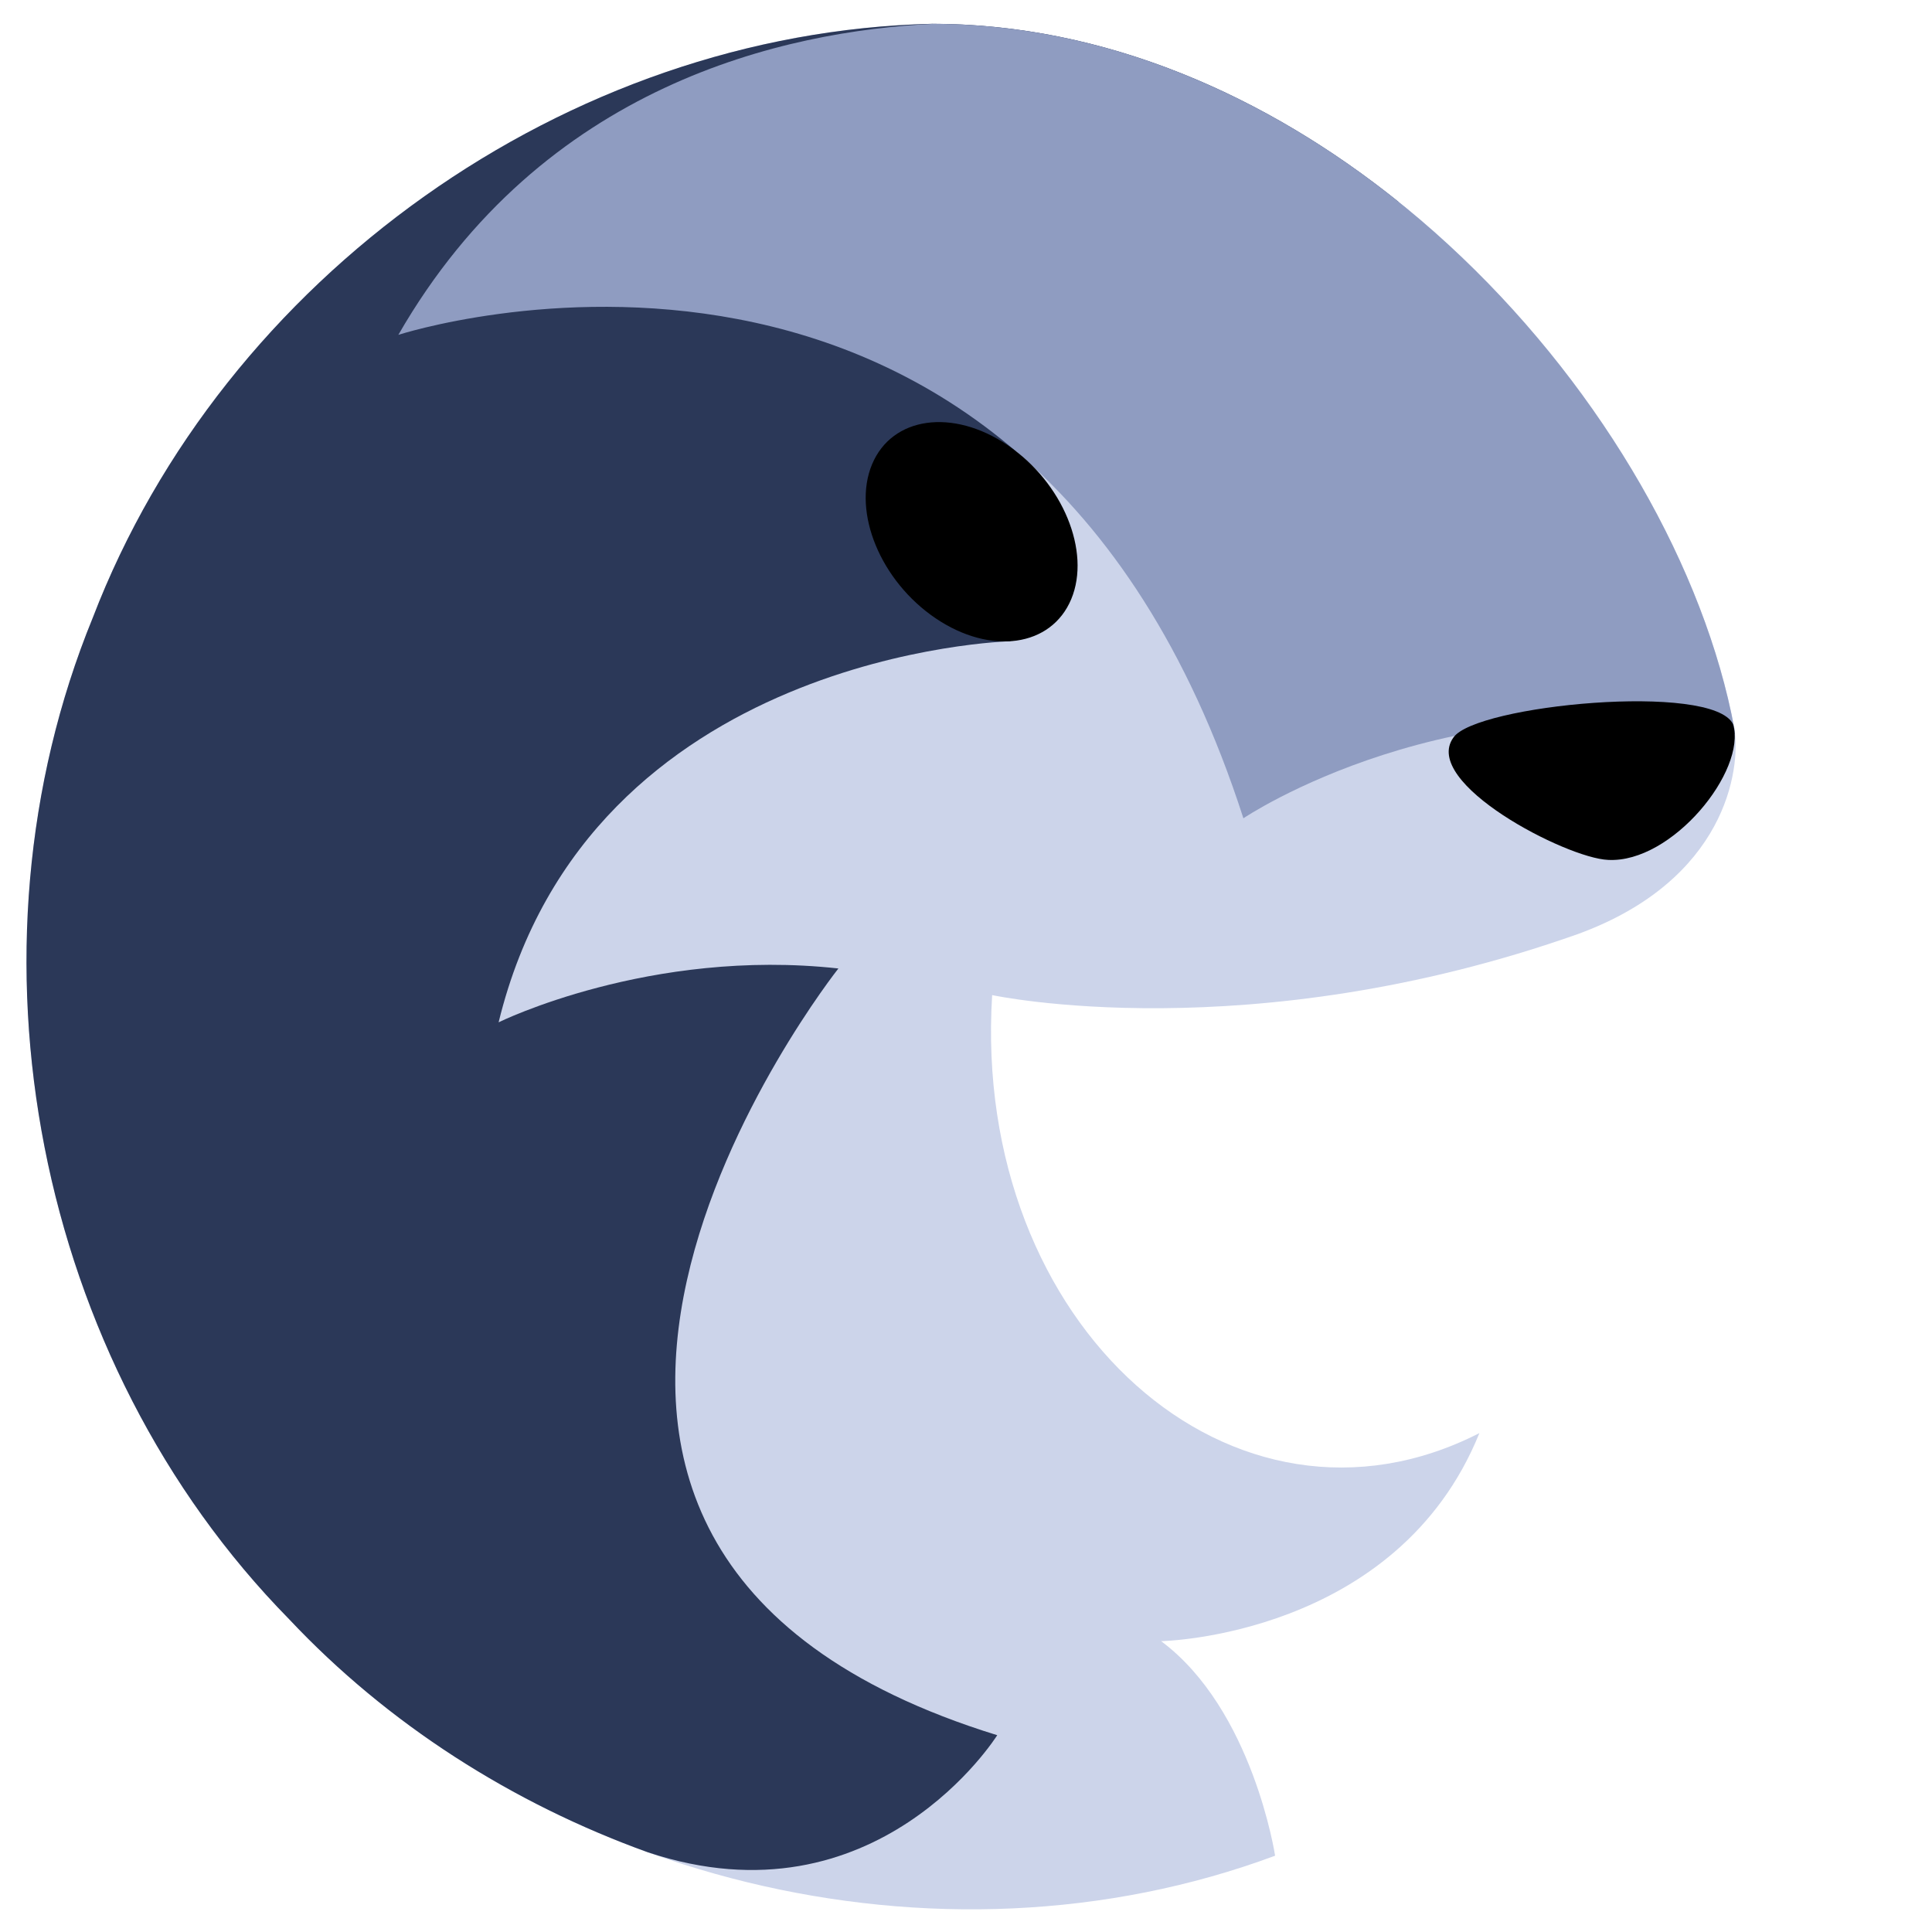
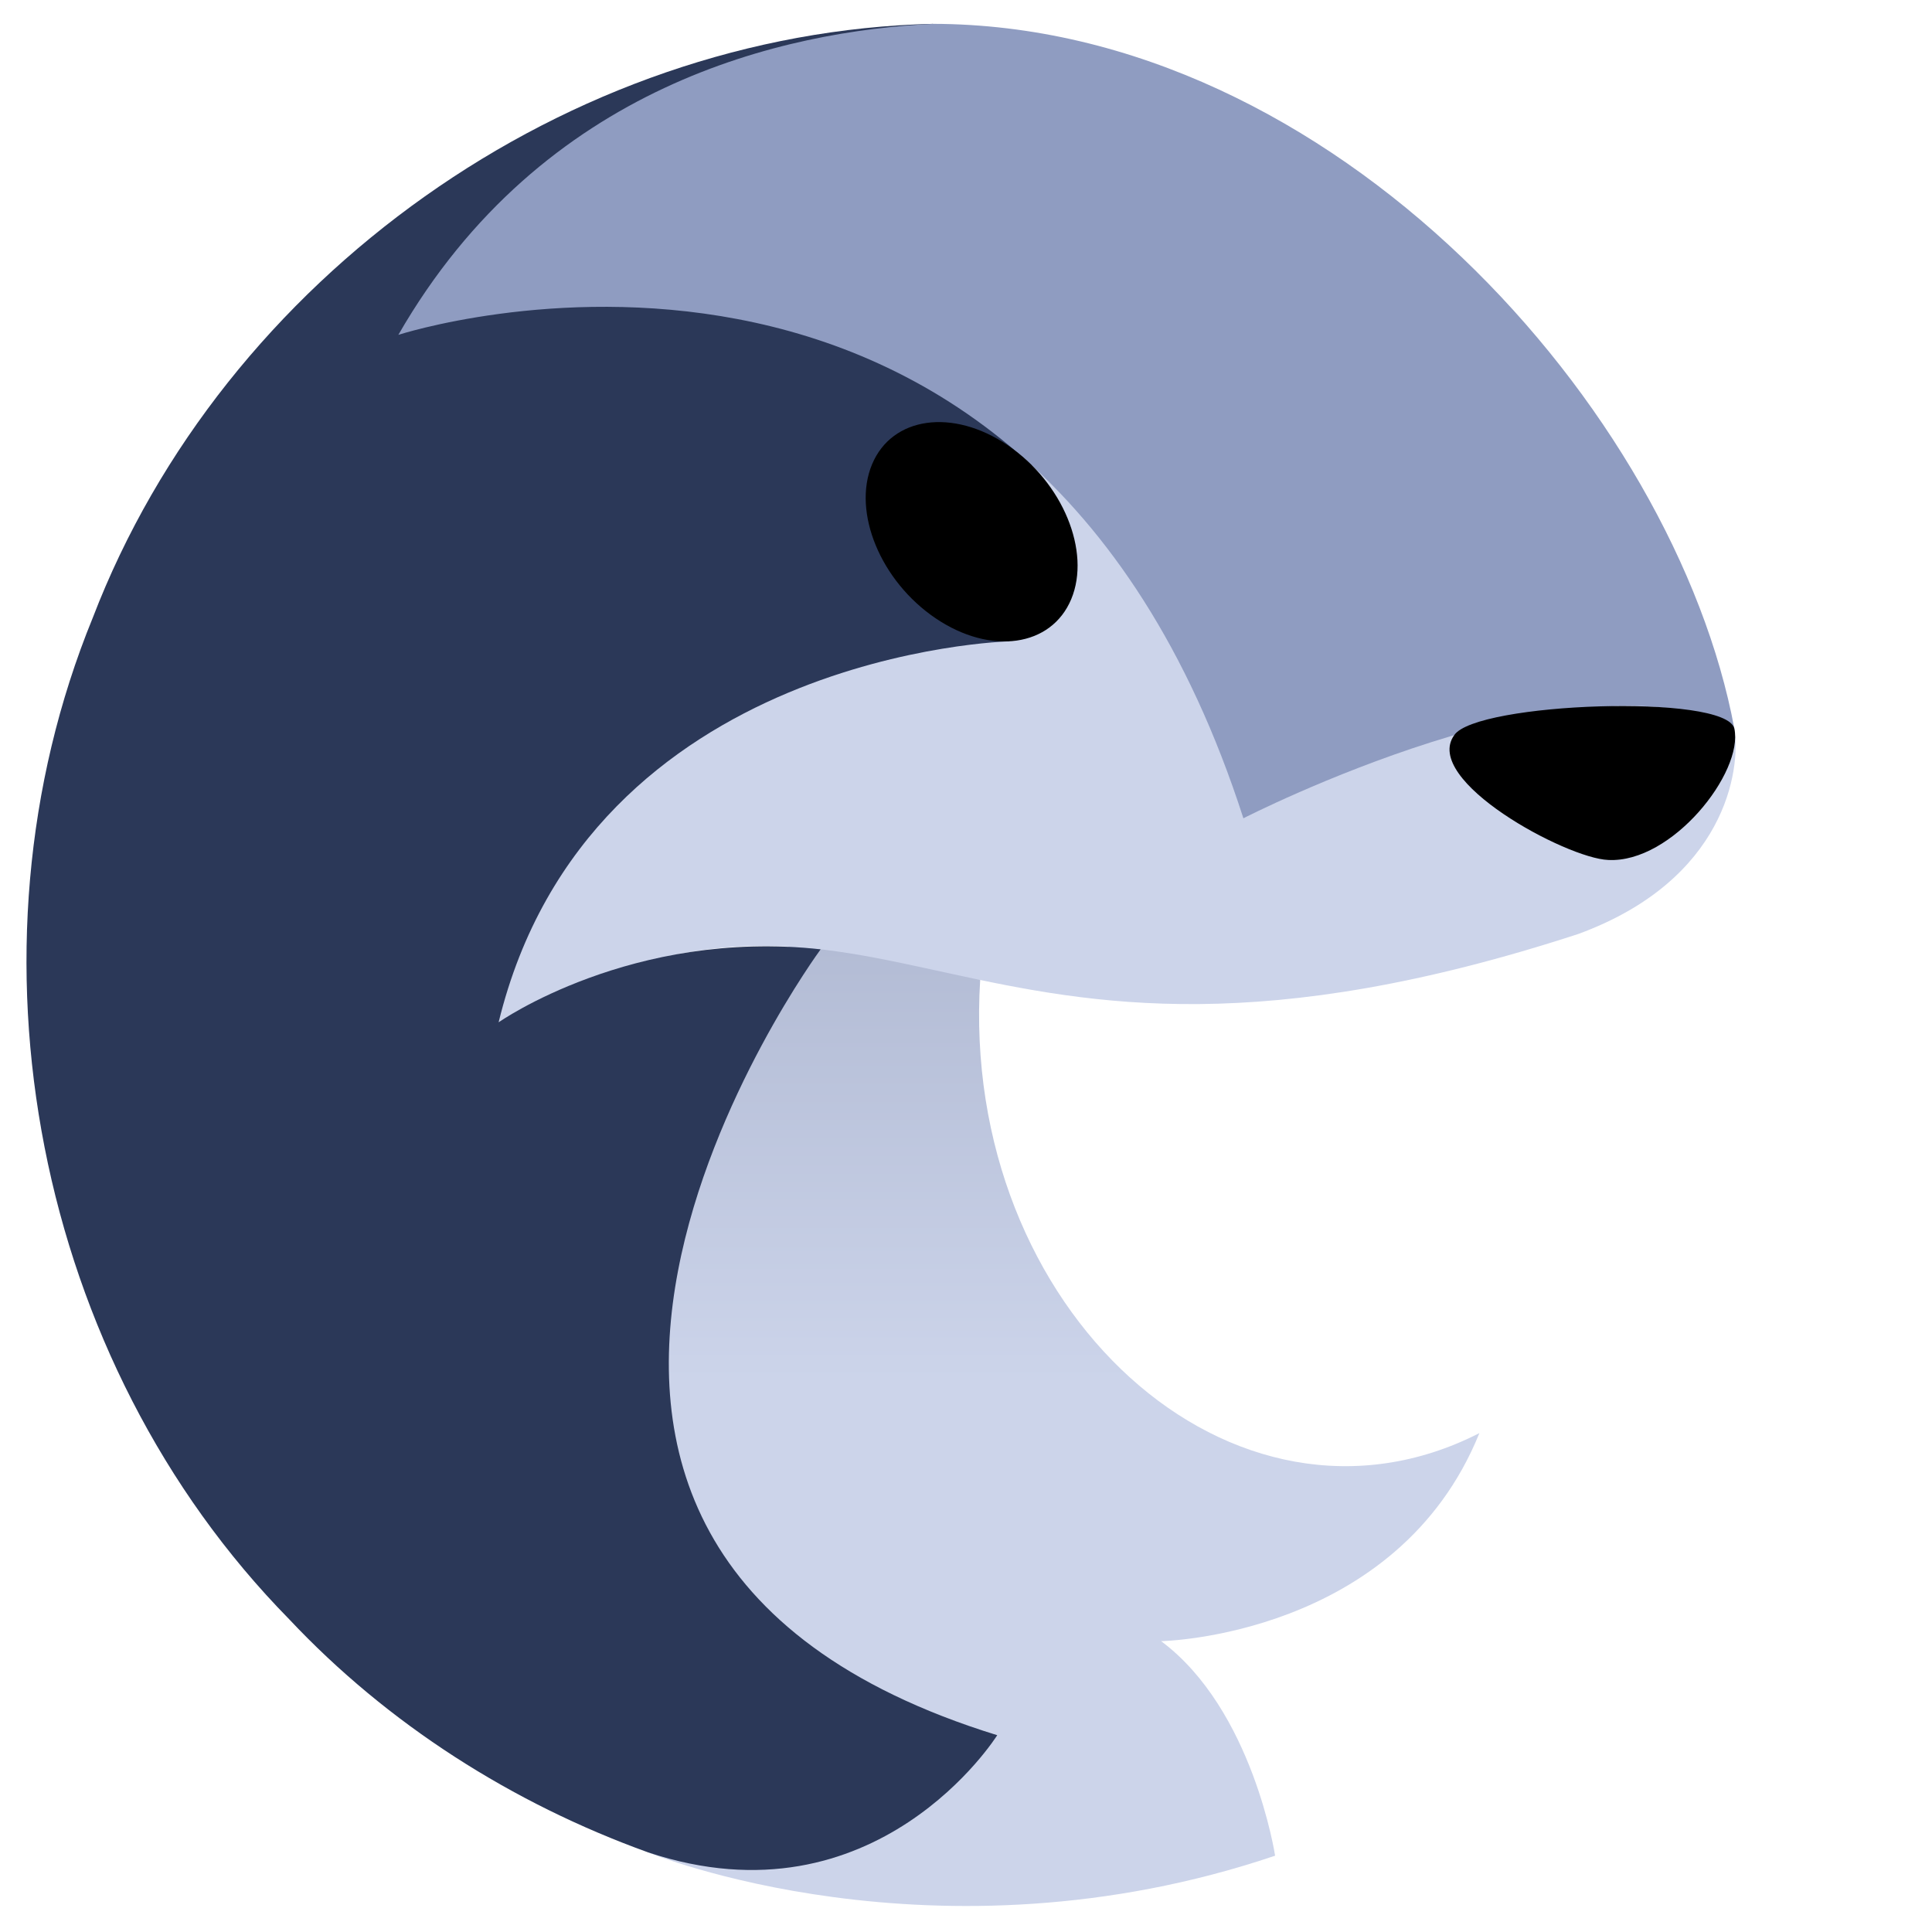
- <svg xmlns="http://www.w3.org/2000/svg" width="128" height="128" viewBox="0 0 33.867 33.867" version="1.1" id="svg8">
-   <defs id="defs2" />
+ <svg xmlns="http://www.w3.org/2000/svg" xmlns:xlink="http://www.w3.org/1999/xlink" width="128" height="128" viewBox="0 0 33.867 33.867" version="1.1" id="svg8">
+   <defs id="defs2">
+     <linearGradient id="linearGradient1449">
+       <stop id="stop1453" offset="0" style="stop-color:#b2bbd4;stop-opacity:1" />
+       <stop id="stop1455" offset="1" style="stop-color:#ccd4ea;stop-opacity:1" />
+     </linearGradient>
+     <linearGradient xlink:href="#linearGradient1449" id="linearGradient1451" x1="15.982" y1="279.433" x2="15.982" y2="287.358" gradientUnits="userSpaceOnUse" />
+   </defs>
  <g id="layer1" transform="translate(0,-263.1333)">
-     <path style="opacity:1;fill:#ccd4ea;fill-opacity:1;stroke:none;stroke-width:5.058;stroke-linecap:square;stroke-linejoin:round;stroke-miterlimit:4.3;stroke-dasharray:none;stroke-opacity:1;paint-order:markers stroke fill" d="m 16.335,263.551 c -6.4,0.149 -12.418,4.445 -14.708,10.41 -2.4,5.865 -1.002,13.033 3.441,17.555 4.291,4.566 11.359,6.35 17.284,4.147 0,0 -0.389,-2.562 -1.998,-3.761 0,0 4.135,-0.075 5.579,-3.647 -4.299,2.194 -8.904,-1.875 -8.541,-7.678 v 0 c 0,0 4.504,0.97 10.276,-1.073 2.575,-0.945 2.853,-2.869 2.735,-3.601 -1.039,-5.575 -7.028,-12.353 -14.067,-12.353 z" id="path922" />
-     <path style="fill:#2b3858;fill-opacity:1;fill-rule:evenodd;stroke:none;stroke-width:1px;stroke-linecap:butt;stroke-linejoin:miter;stroke-opacity:1" d="M 61.738,1.578 C 37.549,2.14 14.805,18.376 6.148,40.924 -2.924,63.092 2.362,90.182 19.154,107.275 c 6.542,6.961 14.794,12.208 23.779,15.449 15.139,5.024 23.137,-7.761 23.137,-7.761 C 25.267,102.374 55.547,64.165 55.547,64.165 43.04,62.787 33.035,67.732 33.035,67.732 39.017,43.179 66.943,42.484 66.943,42.484 L 67.412,27.773 76.428,28 92.666,13.385 C 83.869,6.316 73.173,1.578 61.738,1.578 Z" transform="matrix(0.2645833,0,0,0.2645833,0,263.1333)" id="path977" />
-     <path style="opacity:1;fill:#8f9cc1;fill-opacity:1;fill-rule:evenodd;stroke:none;stroke-width:1px;stroke-linecap:butt;stroke-linejoin:miter;stroke-opacity:1" d="M 61.811,1.58 C 52.014,2.065 35.943,5.569 26.391,22.186 c 0,0 41.334,-13.452 55.988,32.028 0,0 13.823,-9.349 32.57,-5.565 -0.013,-0.131 -0.024,-0.265 -0.043,-0.381 C 110.981,27.215 88.386,1.627 61.811,1.58 Z" transform="matrix(0.2645833,0,0,0.2645833,0,263.1333)" id="path964" />
-     <path style="fill:#000000;fill-opacity:1;fill-rule:evenodd;stroke:none;stroke-width:0.265px;stroke-linecap:butt;stroke-linejoin:miter;stroke-opacity:1" d="m 30.38,275.829 c -0.352,-0.741 -4.52,-0.337 -4.903,0.234 -0.569,0.791 1.979,2.116 2.714,2.144 1.118,0.059 2.431,-1.561 2.189,-2.378 z" id="path962" />
+     <path style="opacity:1;fill:url(#linearGradient1451);fill-opacity:1;stroke:none;stroke-width:5.058;stroke-linecap:square;stroke-linejoin:round;stroke-miterlimit:4.3;stroke-dasharray:none;stroke-opacity:1;paint-order:markers stroke fill" d="m 11.36,295.604 c 0,0 5.021,2.076 10.992,0.059 0,0 -0.389,-2.562 -1.998,-3.761 0,0 4.135,-0.075 5.579,-3.647 -4.299,2.194 -9.114,-2.141 -8.751,-7.944 -4.839,-4.6 -9.89,8.676 -5.823,15.292 z" id="path922" />
+     <path style="opacity:1;fill:#ccd4ea;fill-opacity:1;stroke:none;stroke-width:5.058;stroke-linecap:square;stroke-linejoin:round;stroke-miterlimit:4.3;stroke-dasharray:none;stroke-opacity:1;paint-order:markers stroke fill" d="m 8.701,281.09 c 7.055,-3.866 7.889,2.03 18.967,-1.585 2.575,-0.945 2.853,-2.869 2.735,-3.601 -18.049,-14.01 -21.702,5.186 -21.702,5.186 z" id="path922-7" />
+     <path style="fill:#2b3858;fill-opacity:1;fill-rule:evenodd;stroke:none;stroke-width:1px;stroke-linecap:butt;stroke-linejoin:miter;stroke-opacity:1" d="M 61.811,1.58 C 37.622,2.142 14.805,18.376 6.148,40.924 -2.924,63.092 2.362,90.182 19.154,107.275 c 6.542,6.961 14.794,12.208 23.779,15.449 15.139,5.024 23.137,-7.761 23.137,-7.761 C 25.267,102.374 54.37,62.897 54.37,62.897 41.863,61.519 33.035,67.732 33.035,67.732 39.017,43.179 66.874,42.49 66.874,42.49 72.095,23.211 61.811,1.58 61.811,1.58 Z" transform="matrix(0.2645833,0,0,0.2645833,0,263.1333)" id="path977" />
+     <path style="opacity:1;fill:#8f9cc1;fill-opacity:1;fill-rule:evenodd;stroke:none;stroke-width:1px;stroke-linecap:butt;stroke-linejoin:miter;stroke-opacity:1" d="M 61.811,1.58 C 52.014,2.065 35.943,5.569 26.391,22.186 c 0,0 41.334,-13.452 55.988,32.028 0,0 22.396,-11.482 32.527,-5.946 C 110.981,27.215 88.386,1.627 61.811,1.58 Z" transform="matrix(0.2645833,0,0,0.2645833,0,263.1333)" id="path964" />
+     <path style="fill:#000000;fill-opacity:1;fill-rule:evenodd;stroke:none;stroke-width:0.265px;stroke-linecap:butt;stroke-linejoin:miter;stroke-opacity:1" d="m 30.402,275.904 c -0.15,-0.618 -4.527,-0.456 -4.91,0.116 -0.569,0.791 1.964,2.16 2.699,2.188 1.118,0.059 2.376,-1.536 2.211,-2.304 z" id="path962" />
    <ellipse style="opacity:1;fill:#000000;fill-opacity:1;stroke:none;stroke-width:5.027;stroke-linecap:square;stroke-linejoin:round;stroke-miterlimit:4.3;stroke-dasharray:none;stroke-opacity:1;paint-order:markers stroke fill" id="path975" cx="-220.524" cy="122.935" rx="1.643" ry="2.108" transform="matrix(0.3844996,-0.9231251,0.8282729,0.5603249,0,0)" />
  </g>
</svg>
